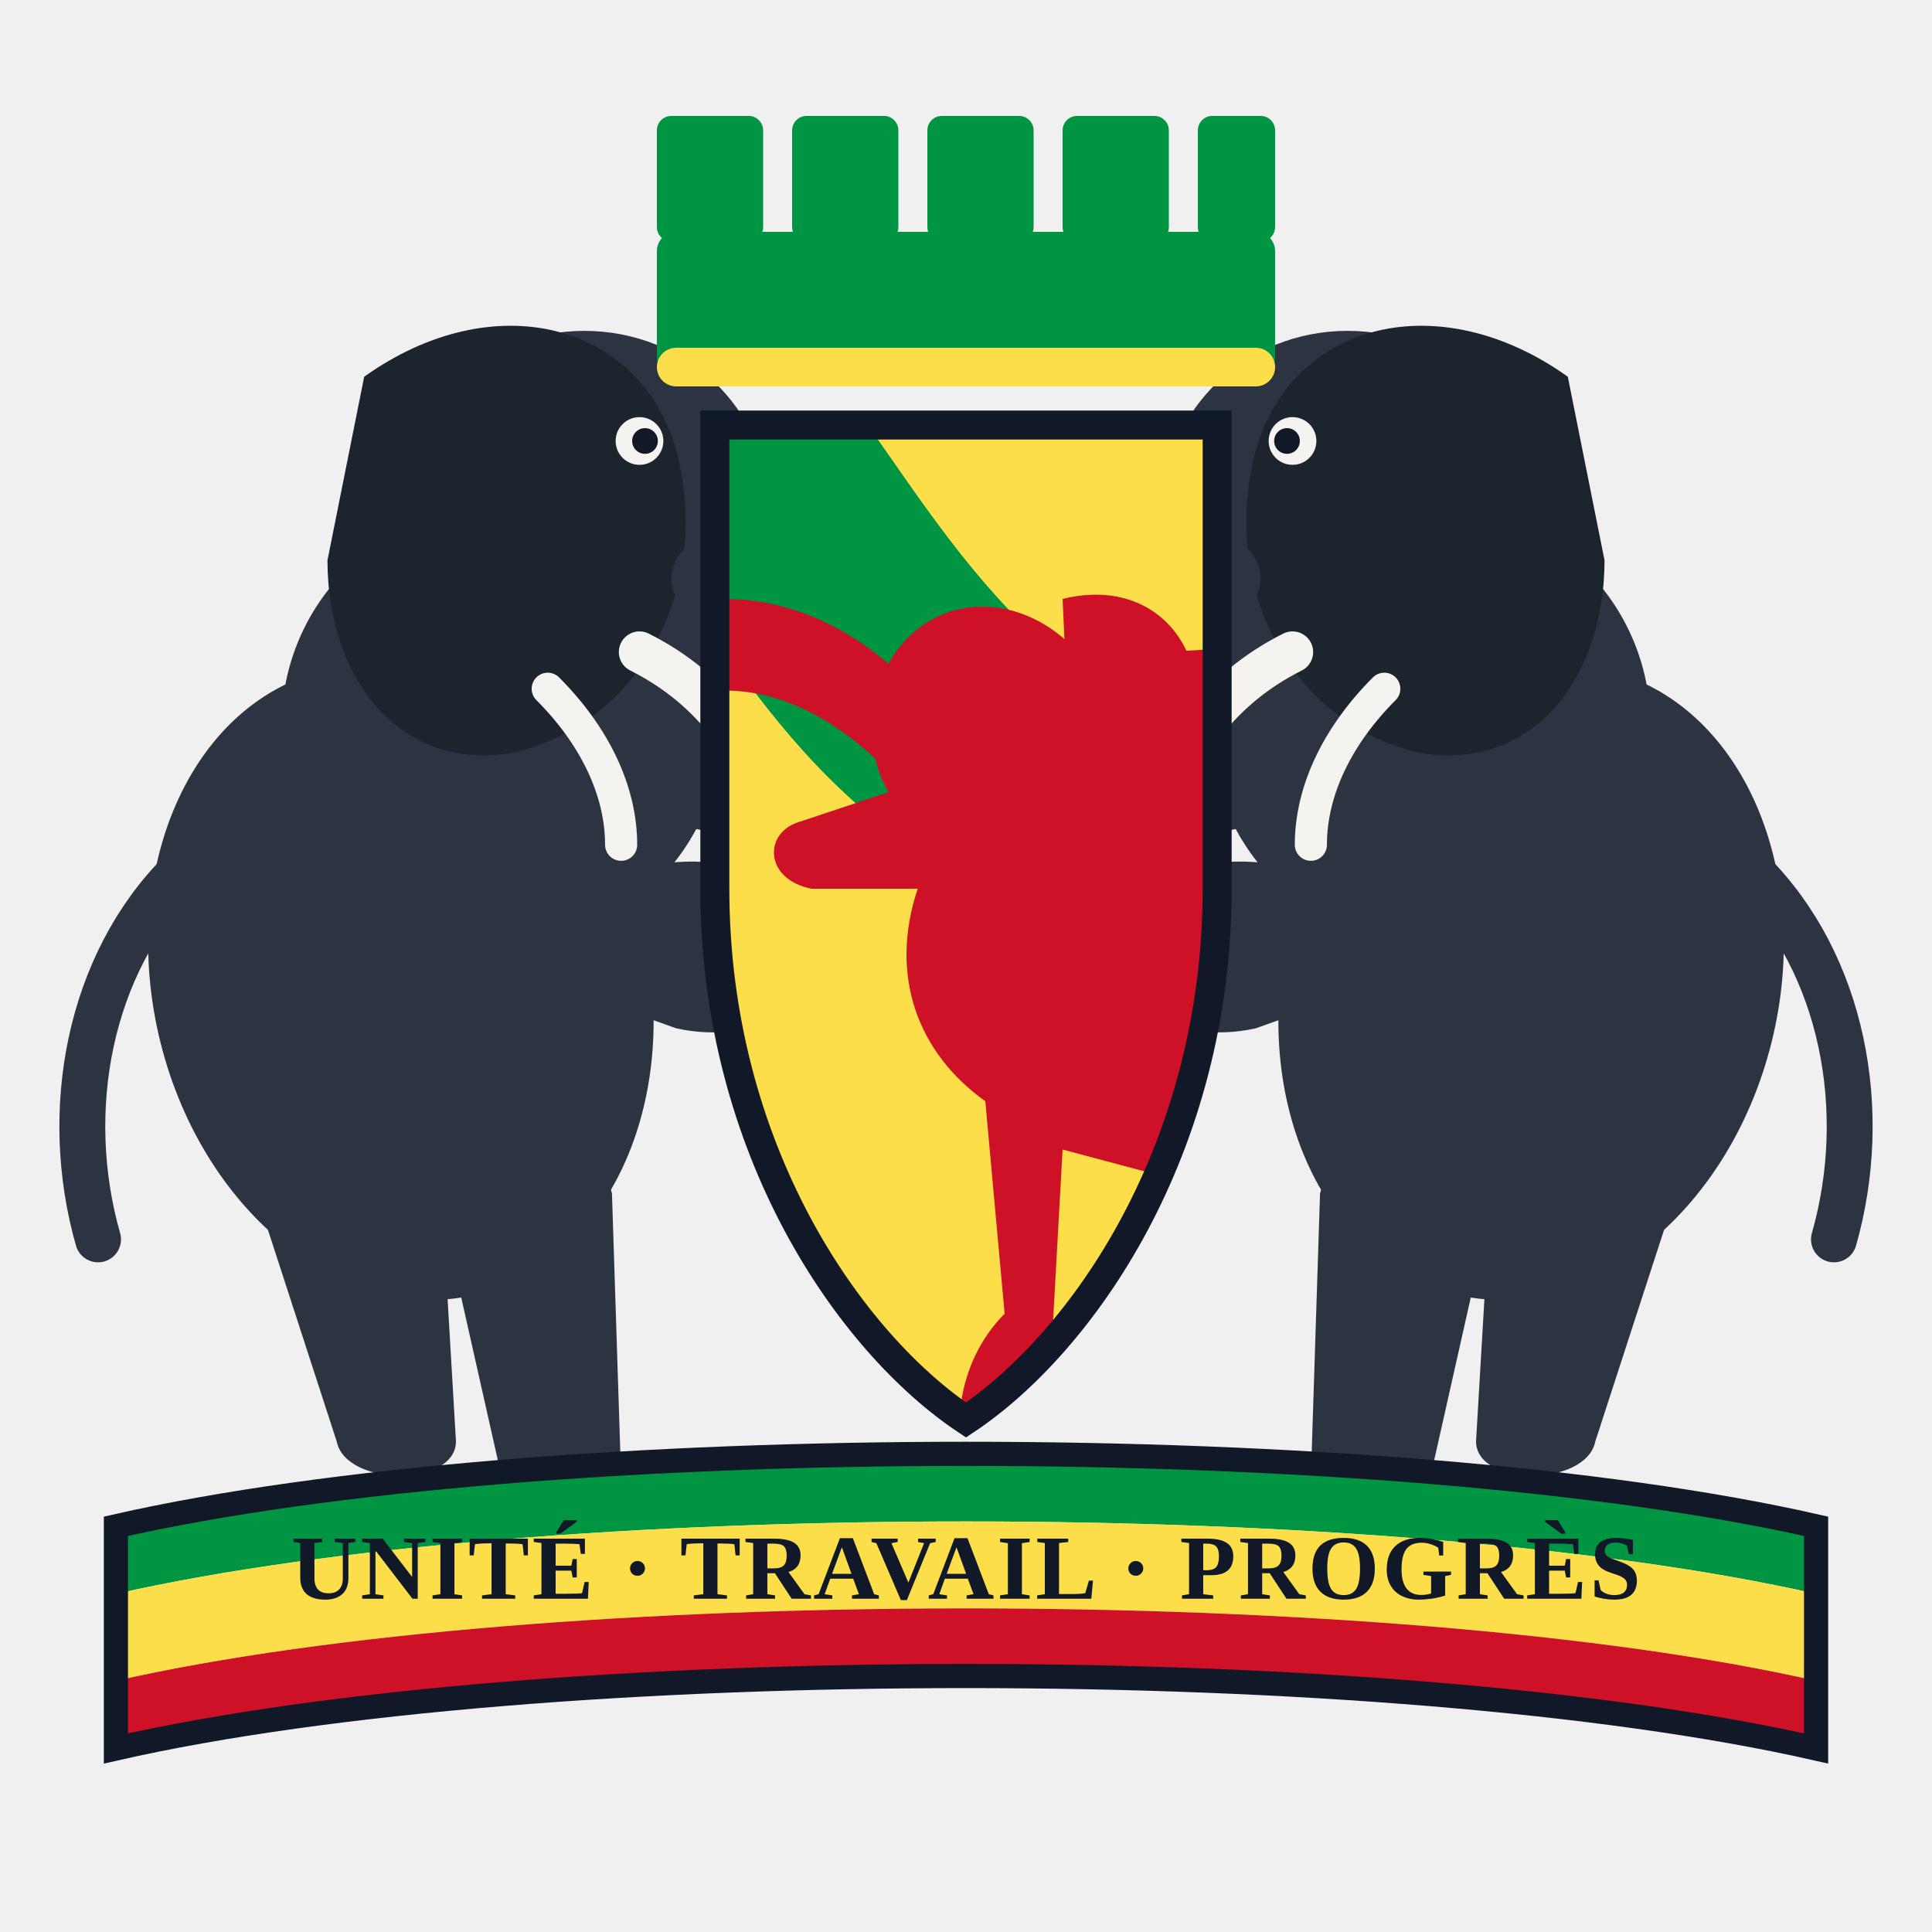
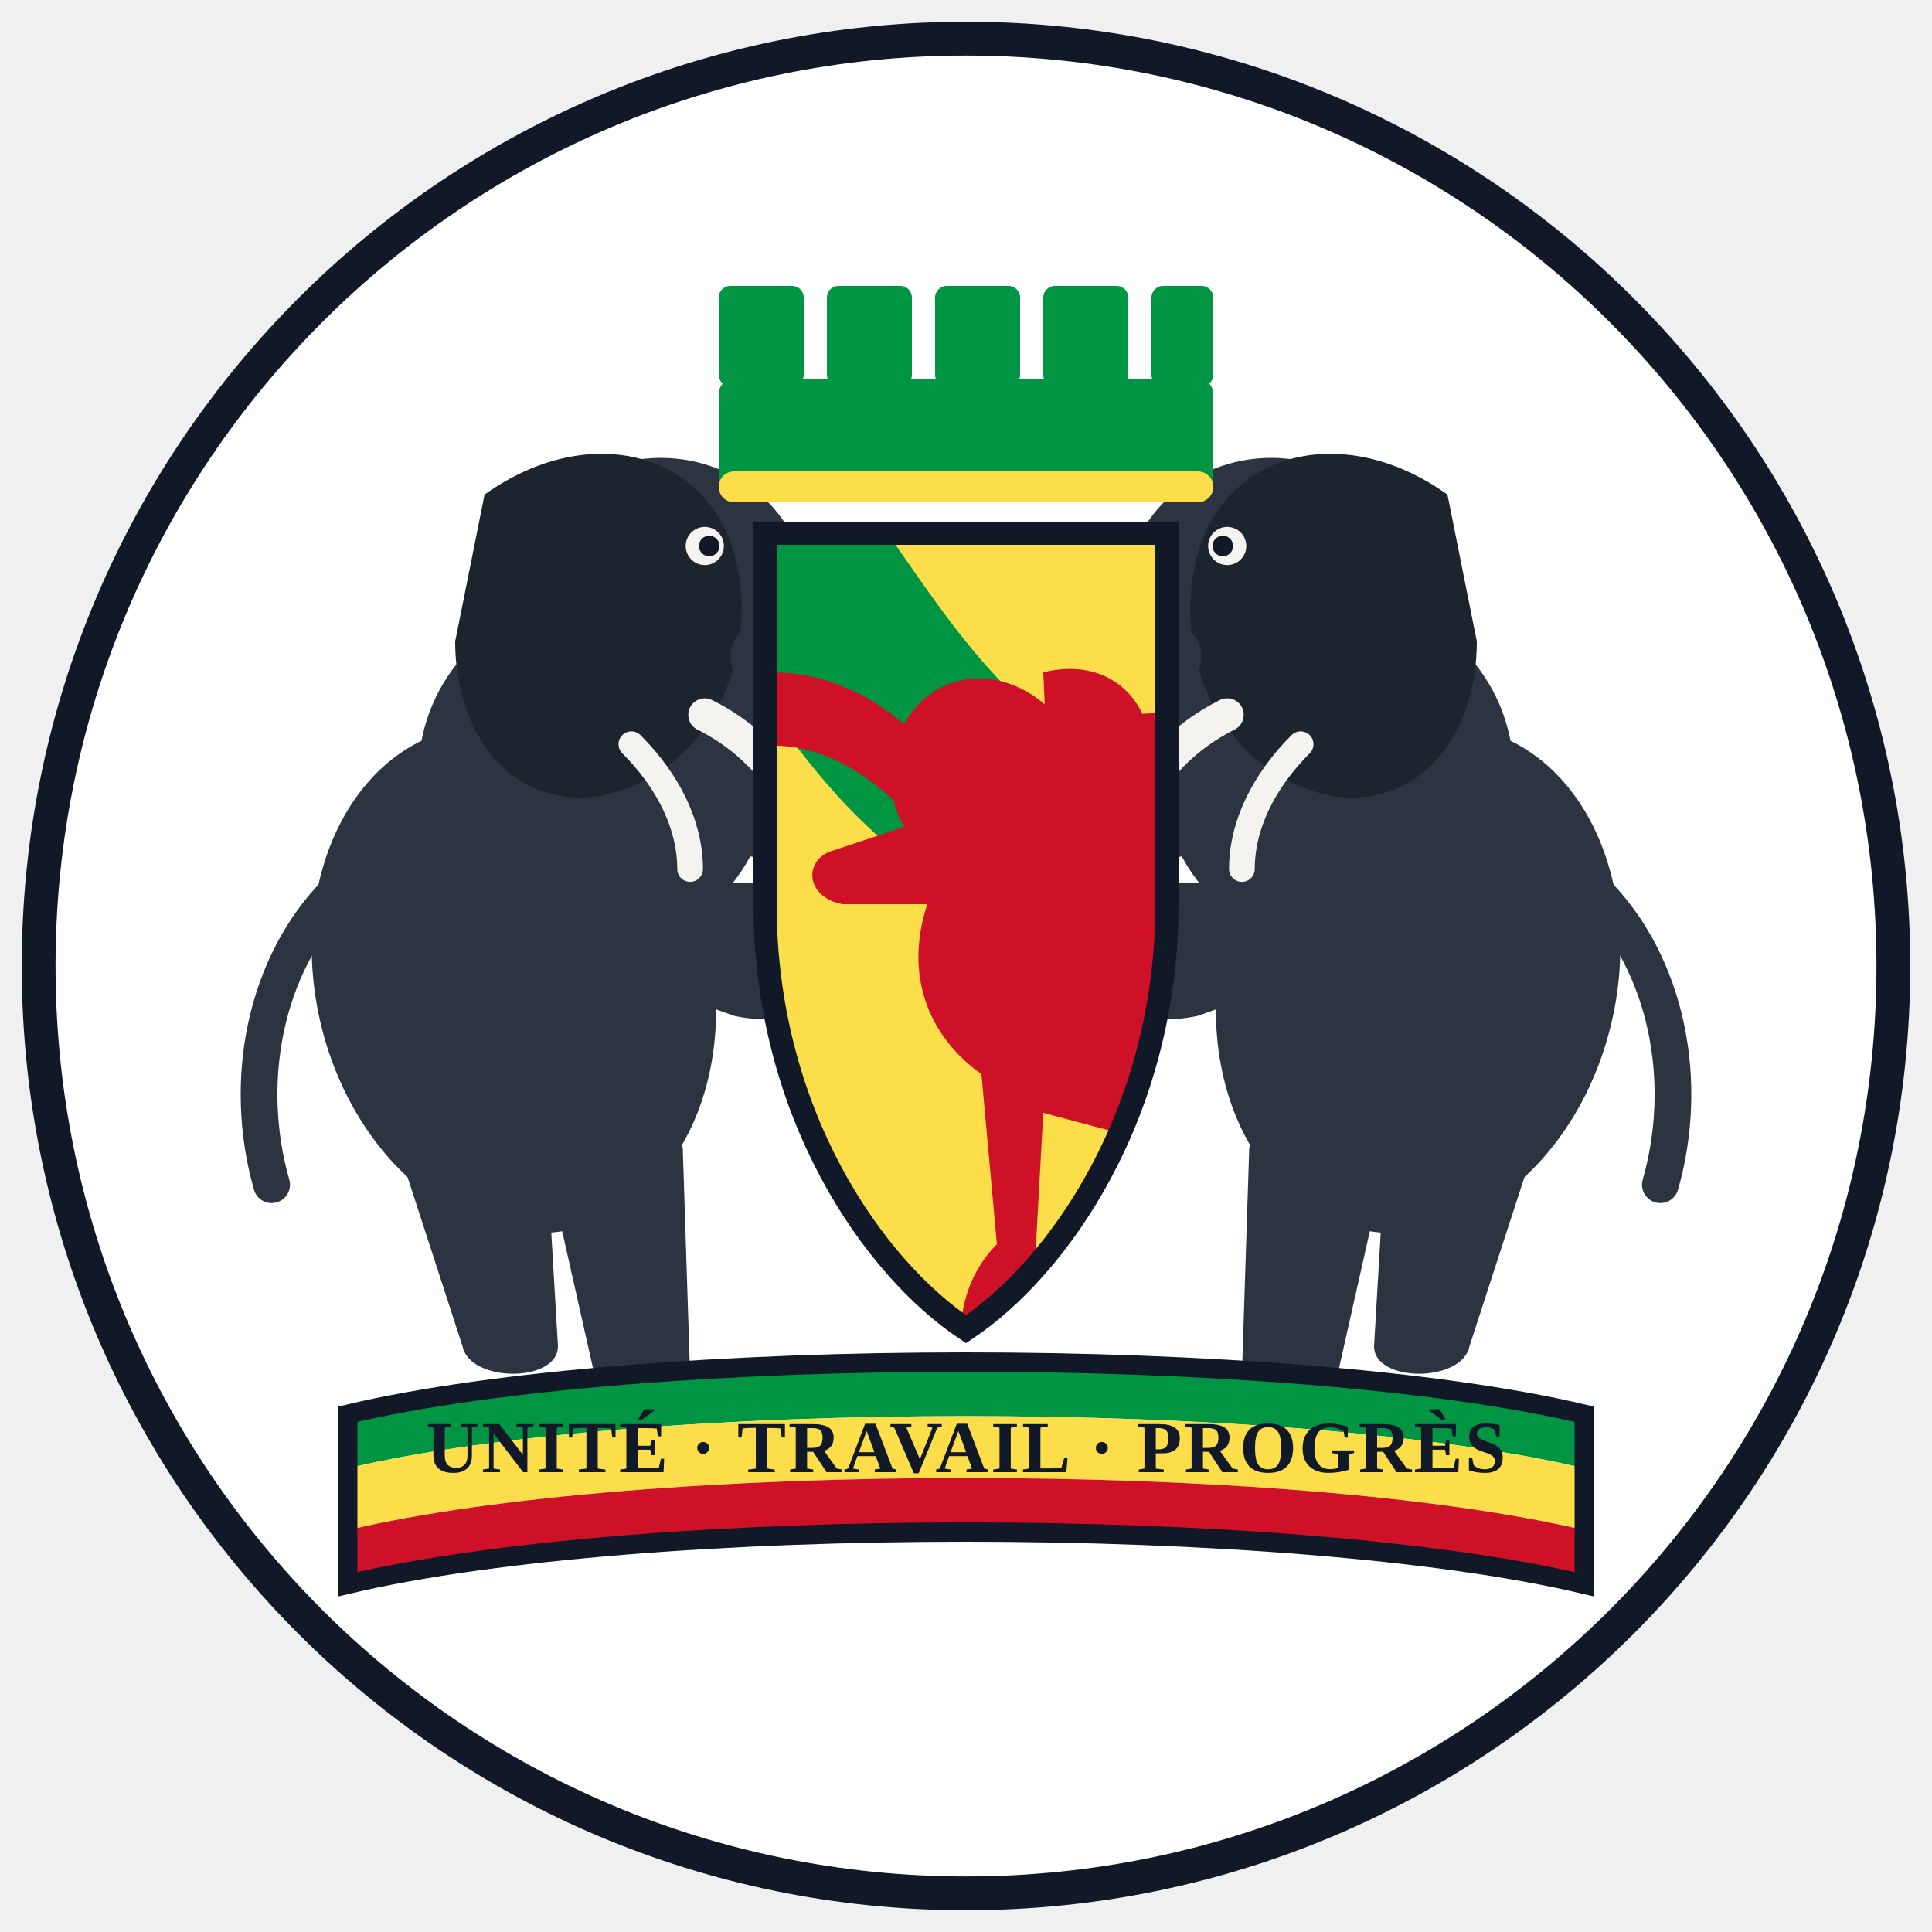
<svg xmlns="http://www.w3.org/2000/svg" viewBox="0 0 200 200" role="img" aria-labelledby="titre-armoiries">
  <defs>
    <path id="ecu-forme" d="M74 44 h52 v48 c0 27 -14 47 -26 55 c-12 -8 -26 -28 -26 -55 z" />
    <clipPath id="ecu-masque">
      <use href="#ecu-forme" />
    </clipPath>
    <g id="elephant-support" fill="#2b3440">
      <path d="M26 74 C16 84 13 100 17 114" fill="none" stroke="#2b3440" stroke-width="5" stroke-linecap="round" />
      <path d="M30 96 c10 -4 20 -2 24 6 l2 34 c0 5 -12 5 -13 0 z" />
      <path d="M52 100 c10 -3 19 1 21 9 l1 31 c0 5 -12 5 -13 0 z" />
      <ellipse cx="50" cy="86" rx="27" ry="35" transform="rotate(-14 50 86)" />
      <ellipse cx="61" cy="58" rx="24" ry="24" />
      <path d="M70 56 c14 -8 26 -6 30 2 c3 7 -4 13 -14 12 l-16 -3 z" />
      <path d="M68 76 c14 -6 25 -3 27 5 c2 7 -6 12 -15 10 l-14 -5 z" />
      <ellipse cx="70" cy="34" rx="20" ry="19" />
      <path d="M46 20 c14 -10 30 -6 34 8 c4 15 -4 30 -18 33 c-12 2 -20 -8 -20 -21 z" fill="#1c242e" />
      <path d="M84 42 c9 6 13 18 10 29 c-2 9 1 16 7 19" fill="none" stroke="#2b3440" stroke-width="9" stroke-linecap="round" />
      <path d="M76 50 c8 4 13 11 14 18" fill="none" stroke="#f5f3ef" stroke-width="4.5" stroke-linecap="round" />
      <path d="M66 54 c5 5 8 11 8 17" fill="none" stroke="#f5f3ef" stroke-width="3.5" stroke-linecap="round" />
      <circle cx="76" cy="27" r="2.6" fill="#f5f3ef" />
      <circle cx="76.6" cy="27" r="1.4" fill="#111827" />
    </g>
  </defs>
-   <use href="#elephant-support" transform="translate(-6 20) scale(0.95)" />
-   <use href="#elephant-support" transform="translate(206 20) scale(-0.95 0.95)" />
-   <g>
-     <rect x="68" y="24" width="64" height="15" rx="2" fill="#009543" />
-     <g fill="#009543">
-       <rect x="68" y="12" width="11" height="13" rx="1.5" />
-       <rect x="82" y="12" width="11" height="13" rx="1.5" />
-       <rect x="96" y="12" width="11" height="13" rx="1.5" />
-       <rect x="110" y="12" width="11" height="13" rx="1.5" />
-       <rect x="124" y="12" width="8" height="13" rx="1.5" />
+   <circle cx="100" cy="100" r="96" fill="#ffffff" />
+   <g transform="translate(100 100) scale(0.8) translate(-100 -100)">
+     <use href="#elephant-support" transform="translate(-6 20) scale(0.95)" />
+     <use href="#elephant-support" transform="translate(206 20) scale(-0.95 0.95)" />
+     <g>
+       <rect x="68" y="24" width="64" height="15" rx="2" fill="#009543" />
+       <g fill="#009543">
+         <rect x="68" y="12" width="11" height="13" rx="1.5" />
+         <rect x="82" y="12" width="11" height="13" rx="1.5" />
+         <rect x="96" y="12" width="11" height="13" rx="1.5" />
+         <rect x="110" y="12" width="11" height="13" rx="1.5" />
+         <rect x="124" y="12" width="8" height="13" rx="1.5" />
+       </g>
+       <rect x="68" y="36" width="64" height="4" rx="2" fill="#FBDE4A" />
    </g>
-     <rect x="68" y="36" width="64" height="4" rx="2" fill="#FBDE4A" />
-   </g>
-   <g>
-     <use href="#ecu-forme" fill="#FBDE4A" />
-     <g clip-path="url(#ecu-masque)">
-       <path d="M50 38 C70 54 74 72 92 86 C108 98 114 116 132 132 L152 116                C134 100 128 82 112 70 C94 56 90 38 70 22 Z" fill="#009543" />
-       <g fill="#CE1126">
-         <path d="M112 68 c-5 -6 -13 -7 -18 -2 c-4 4 -5 11 -2 16                  l-9 3 c-4 1 -4 6 1 7 l11 0                  c-3 9 0 17 7 22 l2 22                  c-5 5 -6 13 -3 19 l11 0 c2 -7 0 -14 -3 -18                  l1 -18 l15 4 l3 22                  c-4 5 -4 12 -1 17 l11 0 c2 -7 1 -13 -2 -17                  l-2 -29 c7 -5 11 -14 9 -22                  c7 1 13 -3 14 -10 c1 -7 -4 -13 -11 -14 l-17 -3 z" />
-         <path d="M94 82 c-7 -8 -15 -12 -23 -10 l-2 -9 c9 -3 20 1 27 10 z" />
-         <path d="M110 62 c8 -2 14 3 14 11 c0 7 -6 12 -13 11 z" />
+     <g>
+       <use href="#ecu-forme" fill="#FBDE4A" />
+       <g clip-path="url(#ecu-masque)">
+         <path d="M50 38 C70 54 74 72 92 86 C108 98 114 116 132 132 L152 116                C134 100 128 82 112 70 C94 56 90 38 70 22 Z" fill="#009543" />
+         <g fill="#CE1126">
+           <path d="M112 68 c-5 -6 -13 -7 -18 -2 c-4 4 -5 11 -2 16                  l-9 3 c-4 1 -4 6 1 7 l11 0                  c-3 9 0 17 7 22 l2 22                  c-5 5 -6 13 -3 19 l11 0 c2 -7 0 -14 -3 -18                  l1 -18 l15 4 l3 22                  c-4 5 -4 12 -1 17 l11 0 c2 -7 1 -13 -2 -17                  l-2 -29 c7 -5 11 -14 9 -22                  c7 1 13 -3 14 -10 c1 -7 -4 -13 -11 -14 l-17 -3 z" />
+           <path d="M94 82 c-7 -8 -15 -12 -23 -10 l-2 -9 c9 -3 20 1 27 10 z" />
+           <path d="M110 62 c8 -2 14 3 14 11 c0 7 -6 12 -13 11 z" />
+         </g>
+         <rect x="58" y="66" width="6" height="26" rx="2" fill="#4a2b12" transform="rotate(-32 61 79)" />
+         <path d="M70 44 c7 7 7 16 1 22 c-7 -6 -8 -15 -1 -22 z" fill="#CE1126" />
+         <path d="M70 50 c4 4 4 9 0 13 c-4 -4 -4 -9 0 -13 z" fill="#FBDE4A" />
      </g>
-       <rect x="58" y="66" width="6" height="26" rx="2" fill="#4a2b12" transform="rotate(-32 61 79)" />
-       <path d="M70 44 c7 7 7 16 1 22 c-7 -6 -8 -15 -1 -22 z" fill="#CE1126" />
-       <path d="M70 50 c4 4 4 9 0 13 c-4 -4 -4 -9 0 -13 z" fill="#FBDE4A" />
+       <use href="#ecu-forme" fill="none" stroke="#111827" stroke-width="3" />
    </g>
-     <use href="#ecu-forme" fill="none" stroke="#111827" stroke-width="3" />
-   </g>
-   <g>
-     <path d="M12 158 C56 148 144 148 188 158 L188 165 C144 155 56 155 12 165 Z" fill="#009543" />
-     <path d="M12 165 C56 155 144 155 188 165 L188 174 C144 164 56 164 12 174 Z" fill="#FBDE4A" />
-     <path d="M12 174 C56 164 144 164 188 174 L188 181 C144 171 56 171 12 181 Z" fill="#CE1126" />
-     <path d="M12 158 C56 148 144 148 188 158 L188 181 C144 171 56 171 12 181 Z" fill="none" stroke="#111827" stroke-width="2.5" />
-     <text x="100" y="165.5" text-anchor="middle" font-family="Georgia, 'Times New Roman', serif" font-size="9.5" font-weight="700" letter-spacing="0.3" fill="#111827">
+     <g>
+       <path d="M20 158 C58 149 142 149 180 158 L180 165 C142 156 58 156 20 165 Z" fill="#009543" />
+       <path d="M20 165 C58 156 142 156 180 165 L180 173 C142 164 58 164 20 173 Z" fill="#FBDE4A" />
+       <path d="M20 173 C58 164 142 164 180 173 L180 180 C142 171 58 171 20 180 Z" fill="#CE1126" />
+       <path d="M20 158 C58 149 142 149 180 158 L180 180 C142 171 58 171 20 180 Z" fill="none" stroke="#111827" stroke-width="2.5" />
+       <text x="100" y="165.5" text-anchor="middle" font-family="Georgia, 'Times New Roman', serif" font-size="9.5" font-weight="700" letter-spacing="0.3" fill="#111827">
      UNITÉ · TRAVAIL · PROGRÈS
    </text>
+     </g>
  </g>
+   <circle cx="100" cy="100" r="96" fill="none" stroke="#111827" stroke-width="3.5" />
</svg>
